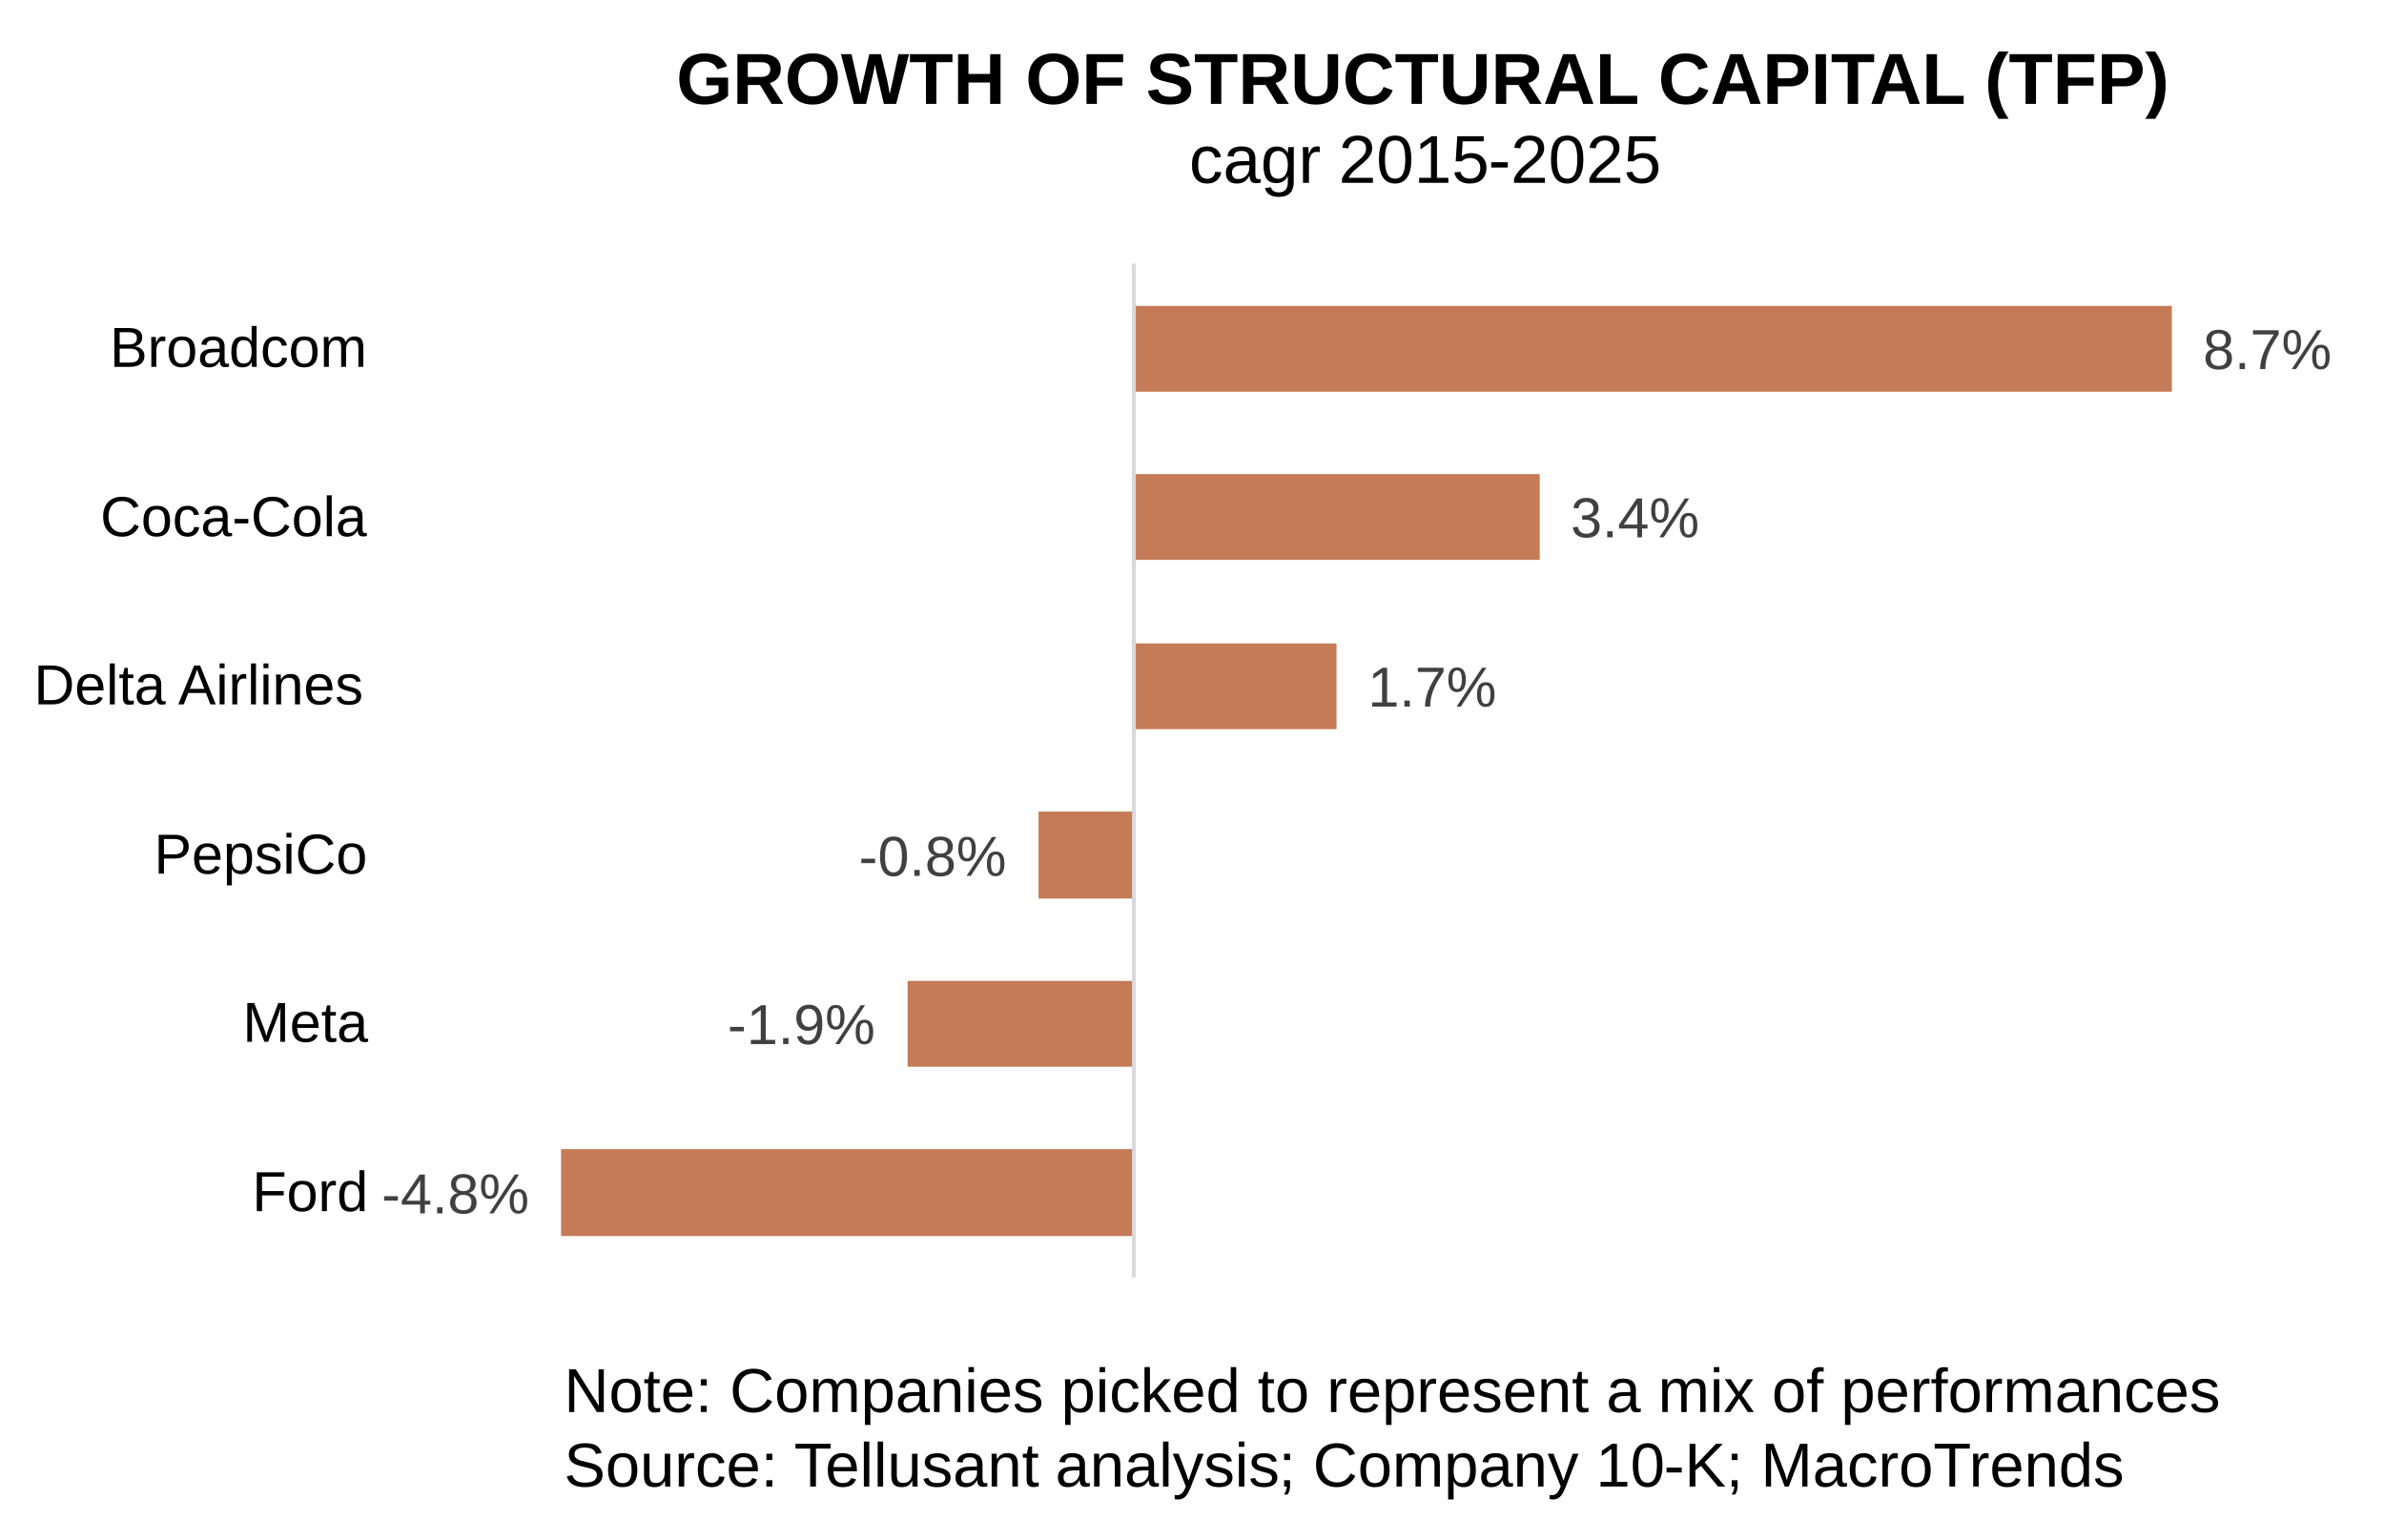
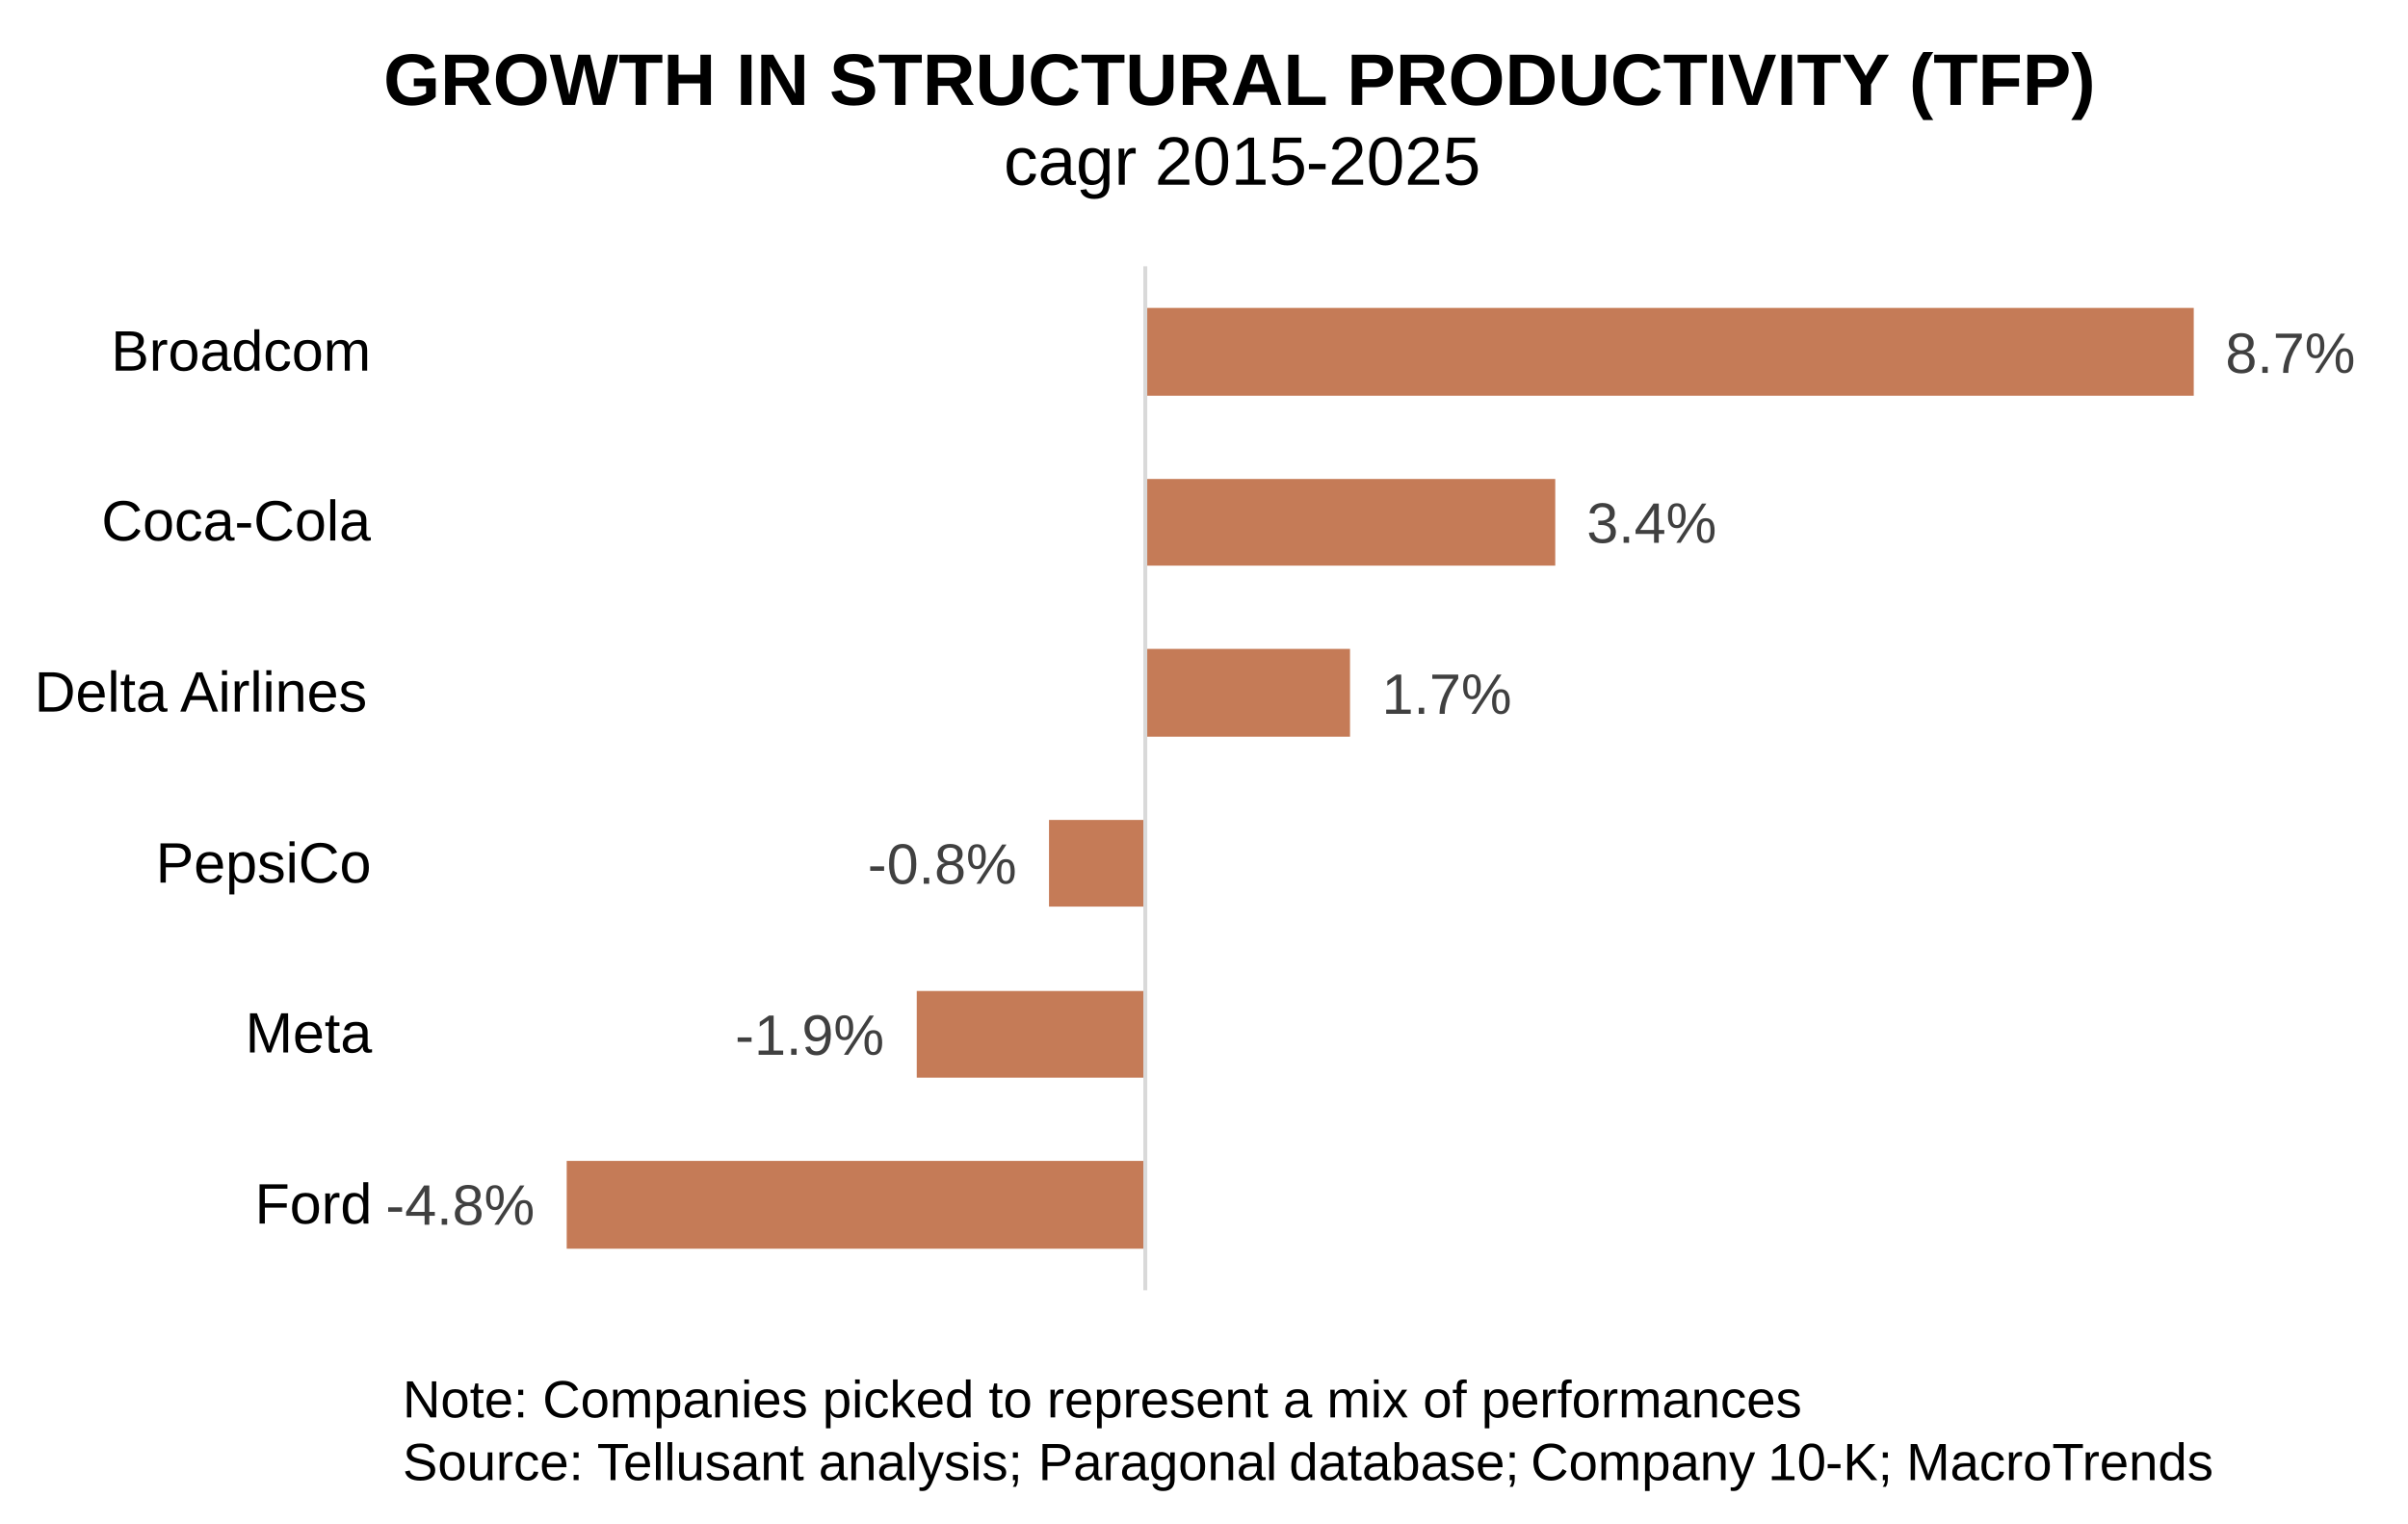
- <svg xmlns="http://www.w3.org/2000/svg" width="2112" height="1364" xml:space="preserve" overflow="hidden">
+ <svg xmlns="http://www.w3.org/2000/svg" width="2112" height="1336" xml:space="preserve" overflow="hidden">
  <defs>
    <clipPath id="clip0">
-       <rect x="88" y="158" width="2112" height="1364" />
+       <rect x="924" y="518" width="2112" height="1336" />
    </clipPath>
  </defs>
-   <g clip-path="url(#clip0)" transform="translate(-88 -158)">
+   <g clip-path="url(#clip0)" transform="translate(-924 -518)">
    <g>
-       <path d="M585.019 1253.04 1093.04 1253.04 1093.04 1176.04 585.019 1176.04ZM892.029 1103.04 1093.04 1103.04 1093.04 1027.03 892.029 1027.03ZM1008.03 954.031 1093.04 954.031 1093.04 877.029 1008.03 877.029ZM1272.04 804.026 1093.04 804.026 1093.04 728.024 1272.04 728.024ZM1452.05 654.021 1093.04 654.021 1093.04 578.019 1452.05 578.019ZM2012.07 505.017 1093.04 505.017 1093.04 429.014 2012.07 429.014Z" fill="#C57B57" />
+       <path d="M1421.05 1613.05 1929.06 1613.05 1929.06 1536.05 1421.05 1536.05ZM1728.06 1463.05 1929.06 1463.05 1929.06 1387.05 1728.06 1387.05ZM1844.06 1313.04 1929.06 1313.04 1929.06 1237.04 1844.06 1237.04ZM2108.07 1164.04 1929.06 1164.04 1929.06 1087.04 2108.07 1087.04ZM2288.07 1014.03 1929.06 1014.03 1929.06 938.031 2288.07 938.031ZM2848.09 865.028 1929.06 865.028 1929.06 788.026 2848.09 788.026Z" fill="#C57B57" />
    </g>
    <g>
-       <path d="M0 0 0 898" stroke="#D9D9D9" stroke-width="3.438" stroke-linejoin="round" stroke-miterlimit="10" fill="none" fill-rule="evenodd" transform="matrix(1 0 0 -1 1092.5 1289.5)" />
+       <path d="M0 0 0 898" stroke="#D9D9D9" stroke-width="3.438" stroke-linejoin="round" stroke-miterlimit="10" fill="none" fill-rule="evenodd" transform="matrix(1 0 0 -1 1928.5 1649.5)" />
    </g>
    <g>
-       <text fill="#404040" font-family="Arial,Arial_MSFontService,sans-serif" font-weight="400" font-size="50" transform="matrix(1 0 0 1 426.073 1233)">-</text>
+       <text fill="#404040" font-family="Arial,Arial_MSFontService,sans-serif" font-weight="400" font-size="50" transform="matrix(1 0 0 1 1262.24 1592)">-</text>
    </g>
    <g>
-       <text fill="#404040" font-family="Arial,Arial_MSFontService,sans-serif" font-weight="400" font-size="50" transform="matrix(1 0 0 1 442.871 1233)">4.8%</text>
+       <text fill="#404040" font-family="Arial,Arial_MSFontService,sans-serif" font-weight="400" font-size="50" transform="matrix(1 0 0 1 1279.04 1592)">4.8%</text>
    </g>
    <g>
-       <text fill="#404040" font-family="Arial,Arial_MSFontService,sans-serif" font-weight="400" font-size="50" transform="matrix(1 0 0 1 732.588 1083)">-</text>
+       <text fill="#404040" font-family="Arial,Arial_MSFontService,sans-serif" font-weight="400" font-size="50" transform="matrix(1 0 0 1 1568.75 1443)">-</text>
    </g>
    <g>
-       <text fill="#404040" font-family="Arial,Arial_MSFontService,sans-serif" font-weight="400" font-size="50" transform="matrix(1 0 0 1 749.386 1083)">1.9%</text>
+       <text fill="#404040" font-family="Arial,Arial_MSFontService,sans-serif" font-weight="400" font-size="50" transform="matrix(1 0 0 1 1585.55 1443)">1.9%</text>
    </g>
    <g>
-       <text fill="#404040" font-family="Arial,Arial_MSFontService,sans-serif" font-weight="400" font-size="50" transform="matrix(1 0 0 1 848.853 934)">-</text>
+       <text fill="#404040" font-family="Arial,Arial_MSFontService,sans-serif" font-weight="400" font-size="50" transform="matrix(1 0 0 1 1685.02 1293)">-</text>
    </g>
    <g>
-       <text fill="#404040" font-family="Arial,Arial_MSFontService,sans-serif" font-weight="400" font-size="50" transform="matrix(1 0 0 1 865.651 934)">0.8%</text>
+       <text fill="#404040" font-family="Arial,Arial_MSFontService,sans-serif" font-weight="400" font-size="50" transform="matrix(1 0 0 1 1701.82 1293)">0.8%</text>
    </g>
    <g>
-       <text fill="#404040" font-family="Arial,Arial_MSFontService,sans-serif" font-weight="400" font-size="50" transform="matrix(1 0 0 1 1299.82 784)">1.7%</text>
+       <text fill="#404040" font-family="Arial,Arial_MSFontService,sans-serif" font-weight="400" font-size="50" transform="matrix(1 0 0 1 2135.98 1144)">1.7%</text>
    </g>
    <g>
-       <text fill="#404040" font-family="Arial,Arial_MSFontService,sans-serif" font-weight="400" font-size="50" transform="matrix(1 0 0 1 1479.5 634)">3.4%</text>
+       <text fill="#404040" font-family="Arial,Arial_MSFontService,sans-serif" font-weight="400" font-size="50" transform="matrix(1 0 0 1 2315.66 994)">3.4%</text>
    </g>
    <g>
-       <text fill="#404040" font-family="Arial,Arial_MSFontService,sans-serif" font-weight="400" font-size="50" transform="matrix(1 0 0 1 2039.68 485)">8.7%</text>
+       <text fill="#404040" font-family="Arial,Arial_MSFontService,sans-serif" font-weight="400" font-size="50" transform="matrix(1 0 0 1 2875.85 845)">8.7%</text>
    </g>
    <g>
-       <text font-family="Arial,Arial_MSFontService,sans-serif" font-weight="400" font-size="50" transform="matrix(1 0 0 1 311.385 1231)">Ford</text>
+       <text font-family="Arial,Arial_MSFontService,sans-serif" font-weight="400" font-size="50" transform="matrix(1 0 0 1 1147.55 1591)">Ford</text>
    </g>
    <g>
-       <text font-family="Arial,Arial_MSFontService,sans-serif" font-weight="400" font-size="50" transform="matrix(1 0 0 1 302.974 1081)">Meta</text>
+       <text font-family="Arial,Arial_MSFontService,sans-serif" font-weight="400" font-size="50" transform="matrix(1 0 0 1 1139.14 1441)">Meta</text>
    </g>
    <g>
-       <text font-family="Arial,Arial_MSFontService,sans-serif" font-weight="400" font-size="50" transform="matrix(1 0 0 1 224.484 932)">PepsiCo</text>
+       <text font-family="Arial,Arial_MSFontService,sans-serif" font-weight="400" font-size="50" transform="matrix(1 0 0 1 1060.65 1292)">PepsiCo</text>
    </g>
    <g>
-       <text font-family="Arial,Arial_MSFontService,sans-serif" font-weight="400" font-size="50" transform="matrix(1 0 0 1 118.013 782)">Delta Airlines</text>
+       <text font-family="Arial,Arial_MSFontService,sans-serif" font-weight="400" font-size="50" transform="matrix(1 0 0 1 954.178 1142)">Delta Airlines</text>
    </g>
    <g>
-       <text font-family="Arial,Arial_MSFontService,sans-serif" font-weight="400" font-size="50" transform="matrix(1 0 0 1 176.841 633)">Coca-Cola</text>
+       <text font-family="Arial,Arial_MSFontService,sans-serif" font-weight="400" font-size="50" transform="matrix(1 0 0 1 1013.01 992)">Coca-Cola</text>
    </g>
    <g>
-       <text font-family="Arial,Arial_MSFontService,sans-serif" font-weight="400" font-size="50" transform="matrix(1 0 0 1 185.251 483)">Broadcom</text>
+       <text font-family="Arial,Arial_MSFontService,sans-serif" font-weight="400" font-size="50" transform="matrix(1 0 0 1 1021.42 843)">Broadcom</text>
    </g>
    <g>
-       <text font-family="Arial,Arial_MSFontService,sans-serif" font-weight="700" font-size="64" transform="matrix(1 0 0 1 687.189 250)">GROWTH OF STRUCTURAL CAPITAL (TFP)</text>
+       <text font-family="Arial,Arial_MSFontService,sans-serif" font-weight="700" font-size="64" transform="matrix(1 0 0 1 1260.33 610)">GROWTH IN STRUCTURAL PRODUCTIVITY (TFP)</text>
    </g>
    <g>
-       <text font-family="Arial,Arial_MSFontService,sans-serif" font-weight="400" font-size="60" transform="matrix(1 0 0 1 1141.44 320)">cagr</text>
+       <text font-family="Arial,Arial_MSFontService,sans-serif" font-weight="400" font-size="60" transform="matrix(1 0 0 1 1804.35 680)">cagr</text>
    </g>
    <g>
-       <text font-family="Arial,Arial_MSFontService,sans-serif" font-weight="400" font-size="60" transform="matrix(1 0 0 1 1273.9 320)">2015</text>
+       <text font-family="Arial,Arial_MSFontService,sans-serif" font-weight="400" font-size="60" transform="matrix(1 0 0 1 1936.81 680)">2015</text>
    </g>
    <g>
-       <text font-family="Arial,Arial_MSFontService,sans-serif" font-weight="400" font-size="60" transform="matrix(1 0 0 1 1406.45 320)">-</text>
+       <text font-family="Arial,Arial_MSFontService,sans-serif" font-weight="400" font-size="60" transform="matrix(1 0 0 1 2069.36 680)">-</text>
    </g>
    <g>
-       <text font-family="Arial,Arial_MSFontService,sans-serif" font-weight="400" font-size="60" transform="matrix(1 0 0 1 1426.3 320)">2025</text>
+       <text font-family="Arial,Arial_MSFontService,sans-serif" font-weight="400" font-size="60" transform="matrix(1 0 0 1 2089.2 680)">2025</text>
    </g>
-     <text font-family="Arial,Arial_MSFontService,sans-serif" font-weight="400" font-size="55" transform="matrix(1 0 0 1 587.666 1409)">Note: Companies picked to represent a mix of performances</text>
-     <text font-family="Arial,Arial_MSFontService,sans-serif" font-weight="400" font-size="55" transform="matrix(1 0 0 1 587.666 1475)">Source: Tellusant </text>
-     <text font-family="Arial,Arial_MSFontService,sans-serif" font-weight="400" font-size="55" transform="matrix(1 0 0 1 1022.88 1475)">analysis</text>
-     <text font-family="Arial,Arial_MSFontService,sans-serif" font-weight="400" font-size="55" transform="matrix(1 0 0 1 1220.53 1475)">; Company 10</text>
-     <text font-family="Arial,Arial_MSFontService,sans-serif" font-weight="400" font-size="55" transform="matrix(1 0 0 1 1561.99 1475)">-</text>
-     <text font-family="Arial,Arial_MSFontService,sans-serif" font-weight="400" font-size="55" transform="matrix(1 0 0 1 1580.32 1475)">K; </text>
-     <text font-family="Arial,Arial_MSFontService,sans-serif" font-weight="400" font-size="55" transform="matrix(1 0 0 1 1647.93 1475)">MacroTrends</text>
+     <text font-family="Arial,Arial_MSFontService,sans-serif" font-weight="400" font-size="46" transform="matrix(1 0 0 1 1277.16 1761)">Note: Companies picked to represent a mix of performances</text>
+     <text font-family="Arial,Arial_MSFontService,sans-serif" font-weight="400" font-size="46" transform="matrix(1 0 0 1 1277.16 1816)">Source: Tellusant analysis; </text>
+     <text font-family="Arial,Arial_MSFontService,sans-serif" font-weight="400" font-size="46" transform="matrix(1 0 0 1 1834.61 1816)">Paragonal</text>
+     <text font-family="Arial,Arial_MSFontService,sans-serif" font-weight="400" font-size="46" transform="matrix(1 0 0 1 2054.61 1816)">database; </text>
+     <text font-family="Arial,Arial_MSFontService,sans-serif" font-weight="400" font-size="46" transform="matrix(1 0 0 1 2266.59 1816)">Company </text>
+     <text font-family="Arial,Arial_MSFontService,sans-serif" font-weight="400" font-size="46" transform="matrix(1 0 0 1 2474.56 1816)">10</text>
+     <text font-family="Arial,Arial_MSFontService,sans-serif" font-weight="400" font-size="46" transform="matrix(1 0 0 1 2524.98 1816)">-</text>
+     <text font-family="Arial,Arial_MSFontService,sans-serif" font-weight="400" font-size="46" transform="matrix(1 0 0 1 2540.45 1816)">K; </text>
+     <text font-family="Arial,Arial_MSFontService,sans-serif" font-weight="400" font-size="46" transform="matrix(1 0 0 1 2596.02 1816)">MacroTrends</text>
  </g>
</svg>
